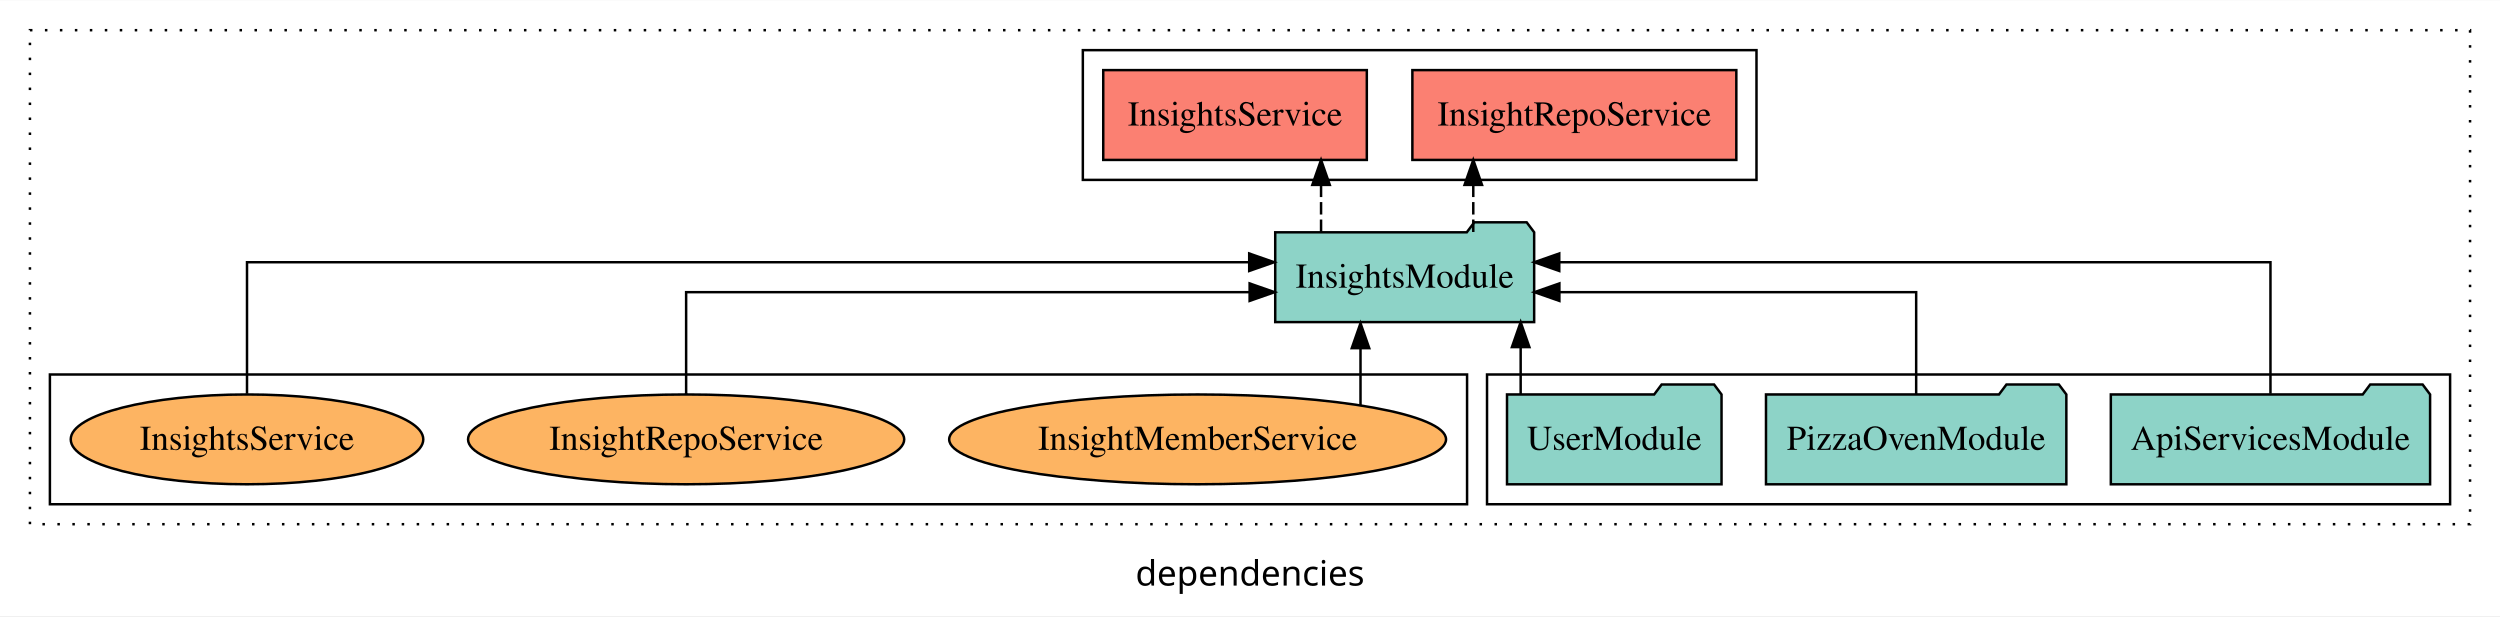
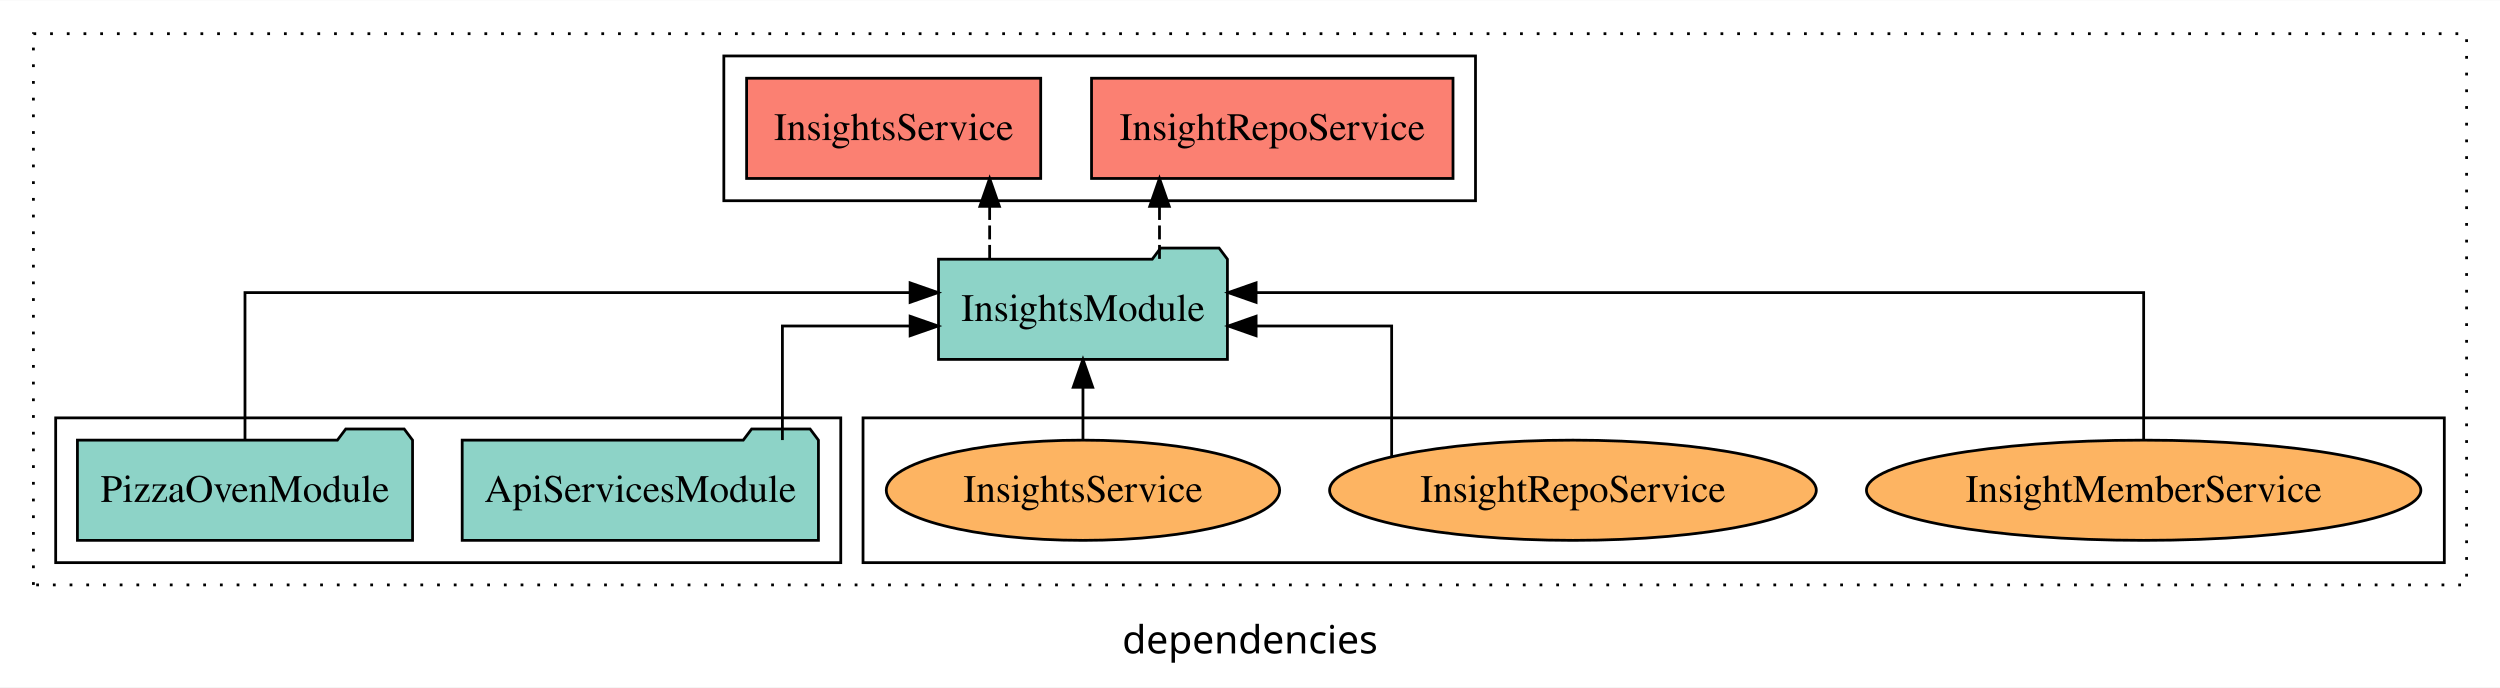
- <svg xmlns="http://www.w3.org/2000/svg" width="1002pt" height="247pt" viewBox="0.00 0.00 1002.00 246.80">
+ <svg xmlns="http://www.w3.org/2000/svg" width="898pt" height="247pt" viewBox="0.00 0.00 898.00 246.80">
  <g id="graph0" class="graph" transform="scale(1 1) rotate(0) translate(4 242.8)">
-     <polygon fill="white" stroke="transparent" points="-4,4 -4,-242.8 998,-242.8 998,4 -4,4" />
-     <text text-anchor="middle" x="497" y="-8.2" font-family="sans-serif" font-size="14.00">dependencies</text>
+     <polygon fill="white" stroke="transparent" points="-4,4 -4,-242.8 894,-242.8 894,4 -4,4" />
+     <text text-anchor="middle" x="445" y="-8.2" font-family="sans-serif" font-size="14.00">dependencies</text>
    <g id="clust1" class="cluster">
-       <polygon fill="none" stroke="black" stroke-dasharray="1,5" points="8,-32.8 8,-230.8 986,-230.8 986,-32.8 8,-32.8" />
+       <polygon fill="none" stroke="black" stroke-dasharray="1,5" points="8,-32.8 8,-230.8 882,-230.8 882,-32.8 8,-32.8" />
+     </g>
+     <g id="clust6" class="cluster">
+       <polygon fill="none" stroke="black" points="306,-40.8 306,-92.8 874,-92.8 874,-40.8 306,-40.8" />
    </g>
    <g id="clust3" class="cluster">
-       <polygon fill="none" stroke="black" points="592,-40.8 592,-92.8 978,-92.8 978,-40.8 592,-40.8" />
-     </g>
-     <g id="clust6" class="cluster">
-       <polygon fill="none" stroke="black" points="16,-40.8 16,-92.8 584,-92.8 584,-40.8 16,-40.8" />
+       <polygon fill="none" stroke="black" points="16,-40.8 16,-92.8 298,-92.8 298,-40.8 16,-40.8" />
    </g>
    <g id="clust4" class="cluster">
-       <polygon fill="none" stroke="black" points="430,-170.8 430,-222.8 700,-222.8 700,-170.8 430,-170.8" />
+       <polygon fill="none" stroke="black" points="256,-170.8 256,-222.8 526,-222.8 526,-170.8 256,-170.8" />
    </g>
    <g id="node1" class="node">
-       <polygon fill="#8dd3c7" stroke="black" points="969.98,-84.8 966.98,-88.8 945.98,-88.8 942.98,-84.8 842.02,-84.8 842.02,-48.8 969.98,-48.8 969.98,-84.8" />
-       <text text-anchor="middle" x="906" y="-62.6" font-family="Times,serif" font-size="14.00">ApiServicesModule</text>
+       <polygon fill="#8dd3c7" stroke="black" points="289.98,-84.8 286.98,-88.8 265.98,-88.8 262.98,-84.8 162.02,-84.8 162.02,-48.8 289.98,-48.8 289.98,-84.8" />
+       <text text-anchor="middle" x="226" y="-62.6" font-family="Times,serif" font-size="14.00">ApiServicesModule</text>
+     </g>
+     <g id="node3" class="node">
+       <polygon fill="#8dd3c7" stroke="black" points="436.89,-149.8 433.89,-153.8 412.89,-153.8 409.89,-149.8 333.11,-149.8 333.11,-113.8 436.89,-113.8 436.89,-149.8" />
+       <text text-anchor="middle" x="385" y="-127.6" font-family="Times,serif" font-size="14.00">InsightsModule</text>
+     </g>
+     <g id="edge1" class="edge">
+       <path fill="none" stroke="black" d="M277.04,-84.82C277.04,-102.17 277.04,-125.8 277.04,-125.8 277.04,-125.8 322.92,-125.8 322.92,-125.8" />
+       <polygon fill="black" stroke="black" points="322.92,-129.3 332.92,-125.8 322.92,-122.3 322.92,-129.3" />
+     </g>
+     <g id="node2" class="node">
+       <polygon fill="#8dd3c7" stroke="black" points="144.19,-84.8 141.19,-88.8 120.19,-88.8 117.19,-84.8 23.81,-84.8 23.81,-48.8 144.19,-48.8 144.19,-84.8" />
+       <text text-anchor="middle" x="84" y="-62.6" font-family="Times,serif" font-size="14.00">PizzaOvenModule</text>
+     </g>
+     <g id="edge2" class="edge">
+       <path fill="none" stroke="black" d="M84,-85.08C84,-106.12 84,-137.8 84,-137.8 84,-137.8 322.91,-137.8 322.91,-137.8" />
+       <polygon fill="black" stroke="black" points="322.91,-141.3 332.91,-137.8 322.91,-134.3 322.91,-141.3" />
    </g>
    <g id="node4" class="node">
-       <polygon fill="#8dd3c7" stroke="black" points="610.89,-149.8 607.89,-153.8 586.89,-153.8 583.89,-149.8 507.11,-149.8 507.11,-113.8 610.89,-113.8 610.89,-149.8" />
-       <text text-anchor="middle" x="559" y="-127.6" font-family="Times,serif" font-size="14.00">InsightsModule</text>
-     </g>
-     <g id="edge1" class="edge">
-       <path fill="none" stroke="black" d="M906,-85.08C906,-106.12 906,-137.8 906,-137.8 906,-137.8 620.95,-137.8 620.95,-137.8" />
-       <polygon fill="black" stroke="black" points="620.95,-134.3 610.95,-137.8 620.95,-141.3 620.95,-134.3" />
-     </g>
-     <g id="node2" class="node">
-       <polygon fill="#8dd3c7" stroke="black" points="824.19,-84.8 821.19,-88.8 800.19,-88.8 797.19,-84.8 703.81,-84.8 703.81,-48.8 824.19,-48.8 824.19,-84.8" />
-       <text text-anchor="middle" x="764" y="-62.6" font-family="Times,serif" font-size="14.00">PizzaOvenModule</text>
-     </g>
-     <g id="edge2" class="edge">
-       <path fill="none" stroke="black" d="M764,-84.82C764,-102.17 764,-125.8 764,-125.8 764,-125.8 621,-125.8 621,-125.8" />
-       <polygon fill="black" stroke="black" points="621,-122.3 611,-125.8 621,-129.3 621,-122.3" />
-     </g>
-     <g id="node3" class="node">
-       <polygon fill="#8dd3c7" stroke="black" points="685.99,-84.8 682.99,-88.8 661.99,-88.8 658.99,-84.8 600.01,-84.8 600.01,-48.8 685.99,-48.8 685.99,-84.8" />
-       <text text-anchor="middle" x="643" y="-62.6" font-family="Times,serif" font-size="14.00">UserModule</text>
+       <polygon fill="#fb8072" stroke="black" points="517.92,-214.8 388.08,-214.8 388.08,-178.8 517.92,-178.8 517.92,-214.8" />
+       <text text-anchor="middle" x="453" y="-192.6" font-family="Times,serif" font-size="14.00">InsightRepoService </text>
    </g>
    <g id="edge3" class="edge">
-       <path fill="none" stroke="black" d="M605.48,-84.91C605.48,-84.91 605.48,-103.79 605.48,-103.79" />
-       <polygon fill="black" stroke="black" points="601.98,-103.79 605.48,-113.79 608.98,-103.79 601.98,-103.79" />
+       <path fill="none" stroke="black" stroke-dasharray="5,2" d="M412.49,-149.91C412.49,-149.91 412.49,-168.79 412.49,-168.79" />
+       <polygon fill="black" stroke="black" points="408.99,-168.79 412.49,-178.79 415.99,-168.79 408.99,-168.79" />
    </g>
    <g id="node5" class="node">
-       <polygon fill="#fb8072" stroke="black" points="691.92,-214.8 562.08,-214.8 562.08,-178.8 691.92,-178.8 691.92,-214.8" />
-       <text text-anchor="middle" x="627" y="-192.6" font-family="Times,serif" font-size="14.00">InsightRepoService </text>
+       <polygon fill="#fb8072" stroke="black" points="369.82,-214.8 264.18,-214.8 264.18,-178.8 369.82,-178.8 369.82,-214.8" />
+       <text text-anchor="middle" x="317" y="-192.6" font-family="Times,serif" font-size="14.00">InsightsService </text>
    </g>
    <g id="edge4" class="edge">
-       <path fill="none" stroke="black" stroke-dasharray="5,2" d="M586.49,-149.91C586.49,-149.91 586.49,-168.79 586.49,-168.79" />
-       <polygon fill="black" stroke="black" points="582.99,-168.79 586.49,-178.79 589.99,-168.79 582.99,-168.79" />
+       <path fill="none" stroke="black" stroke-dasharray="5,2" d="M351.48,-149.91C351.48,-149.91 351.48,-168.79 351.48,-168.79" />
+       <polygon fill="black" stroke="black" points="347.98,-168.79 351.48,-178.79 354.98,-168.79 347.98,-168.79" />
    </g>
    <g id="node6" class="node">
-       <polygon fill="#fb8072" stroke="black" points="543.82,-214.8 438.18,-214.8 438.18,-178.8 543.82,-178.8 543.82,-214.8" />
-       <text text-anchor="middle" x="491" y="-192.6" font-family="Times,serif" font-size="14.00">InsightsService </text>
+       <ellipse fill="#fdb462" stroke="black" cx="766" cy="-66.8" rx="99.57" ry="18" />
+       <text text-anchor="middle" x="766" y="-62.6" font-family="Times,serif" font-size="14.00">InsightMemberService</text>
    </g>
    <g id="edge5" class="edge">
-       <path fill="none" stroke="black" stroke-dasharray="5,2" d="M525.48,-149.91C525.48,-149.91 525.48,-168.79 525.48,-168.79" />
-       <polygon fill="black" stroke="black" points="521.98,-168.79 525.48,-178.79 528.98,-168.79 521.98,-168.79" />
+       <path fill="none" stroke="black" d="M766,-85.08C766,-106.12 766,-137.8 766,-137.8 766,-137.8 447.18,-137.8 447.18,-137.8" />
+       <polygon fill="black" stroke="black" points="447.18,-134.3 437.18,-137.8 447.18,-141.3 447.18,-134.3" />
    </g>
    <g id="node7" class="node">
-       <ellipse fill="#fdb462" stroke="black" cx="476" cy="-66.8" rx="99.57" ry="18" />
-       <text text-anchor="middle" x="476" y="-62.6" font-family="Times,serif" font-size="14.00">InsightMemberService</text>
+       <ellipse fill="#fdb462" stroke="black" cx="561" cy="-66.8" rx="87.41" ry="18" />
+       <text text-anchor="middle" x="561" y="-62.6" font-family="Times,serif" font-size="14.00">InsightRepoService</text>
    </g>
    <g id="edge6" class="edge">
-       <path fill="none" stroke="black" d="M541.29,-80.58C541.29,-80.58 541.29,-103.35 541.29,-103.35" />
-       <polygon fill="black" stroke="black" points="537.79,-103.35 541.29,-113.35 544.79,-103.35 537.79,-103.35" />
+       <path fill="none" stroke="black" d="M495.88,-79.02C495.88,-96.31 495.88,-125.8 495.88,-125.8 495.88,-125.8 447.19,-125.8 447.19,-125.8" />
+       <polygon fill="black" stroke="black" points="447.19,-122.3 437.19,-125.8 447.19,-129.3 447.19,-122.3" />
    </g>
    <g id="node8" class="node">
-       <ellipse fill="#fdb462" stroke="black" cx="271" cy="-66.8" rx="87.41" ry="18" />
-       <text text-anchor="middle" x="271" y="-62.6" font-family="Times,serif" font-size="14.00">InsightRepoService</text>
+       <ellipse fill="#fdb462" stroke="black" cx="385" cy="-66.8" rx="70.65" ry="18" />
+       <text text-anchor="middle" x="385" y="-62.6" font-family="Times,serif" font-size="14.00">InsightsService</text>
    </g>
    <g id="edge7" class="edge">
-       <path fill="none" stroke="black" d="M271,-84.82C271,-102.17 271,-125.8 271,-125.8 271,-125.8 496.85,-125.8 496.85,-125.8" />
-       <polygon fill="black" stroke="black" points="496.85,-129.3 506.85,-125.8 496.85,-122.3 496.85,-129.3" />
-     </g>
-     <g id="node9" class="node">
-       <ellipse fill="#fdb462" stroke="black" cx="95" cy="-66.8" rx="70.65" ry="18" />
-       <text text-anchor="middle" x="95" y="-62.6" font-family="Times,serif" font-size="14.00">InsightsService</text>
-     </g>
-     <g id="edge8" class="edge">
-       <path fill="none" stroke="black" d="M95,-85.08C95,-106.12 95,-137.8 95,-137.8 95,-137.8 496.68,-137.8 496.68,-137.8" />
-       <polygon fill="black" stroke="black" points="496.68,-141.3 506.68,-137.8 496.68,-134.3 496.68,-141.3" />
+       <path fill="none" stroke="black" d="M385,-84.91C385,-84.91 385,-103.79 385,-103.79" />
+       <polygon fill="black" stroke="black" points="381.5,-103.79 385,-113.79 388.5,-103.79 381.5,-103.79" />
    </g>
  </g>
</svg>
